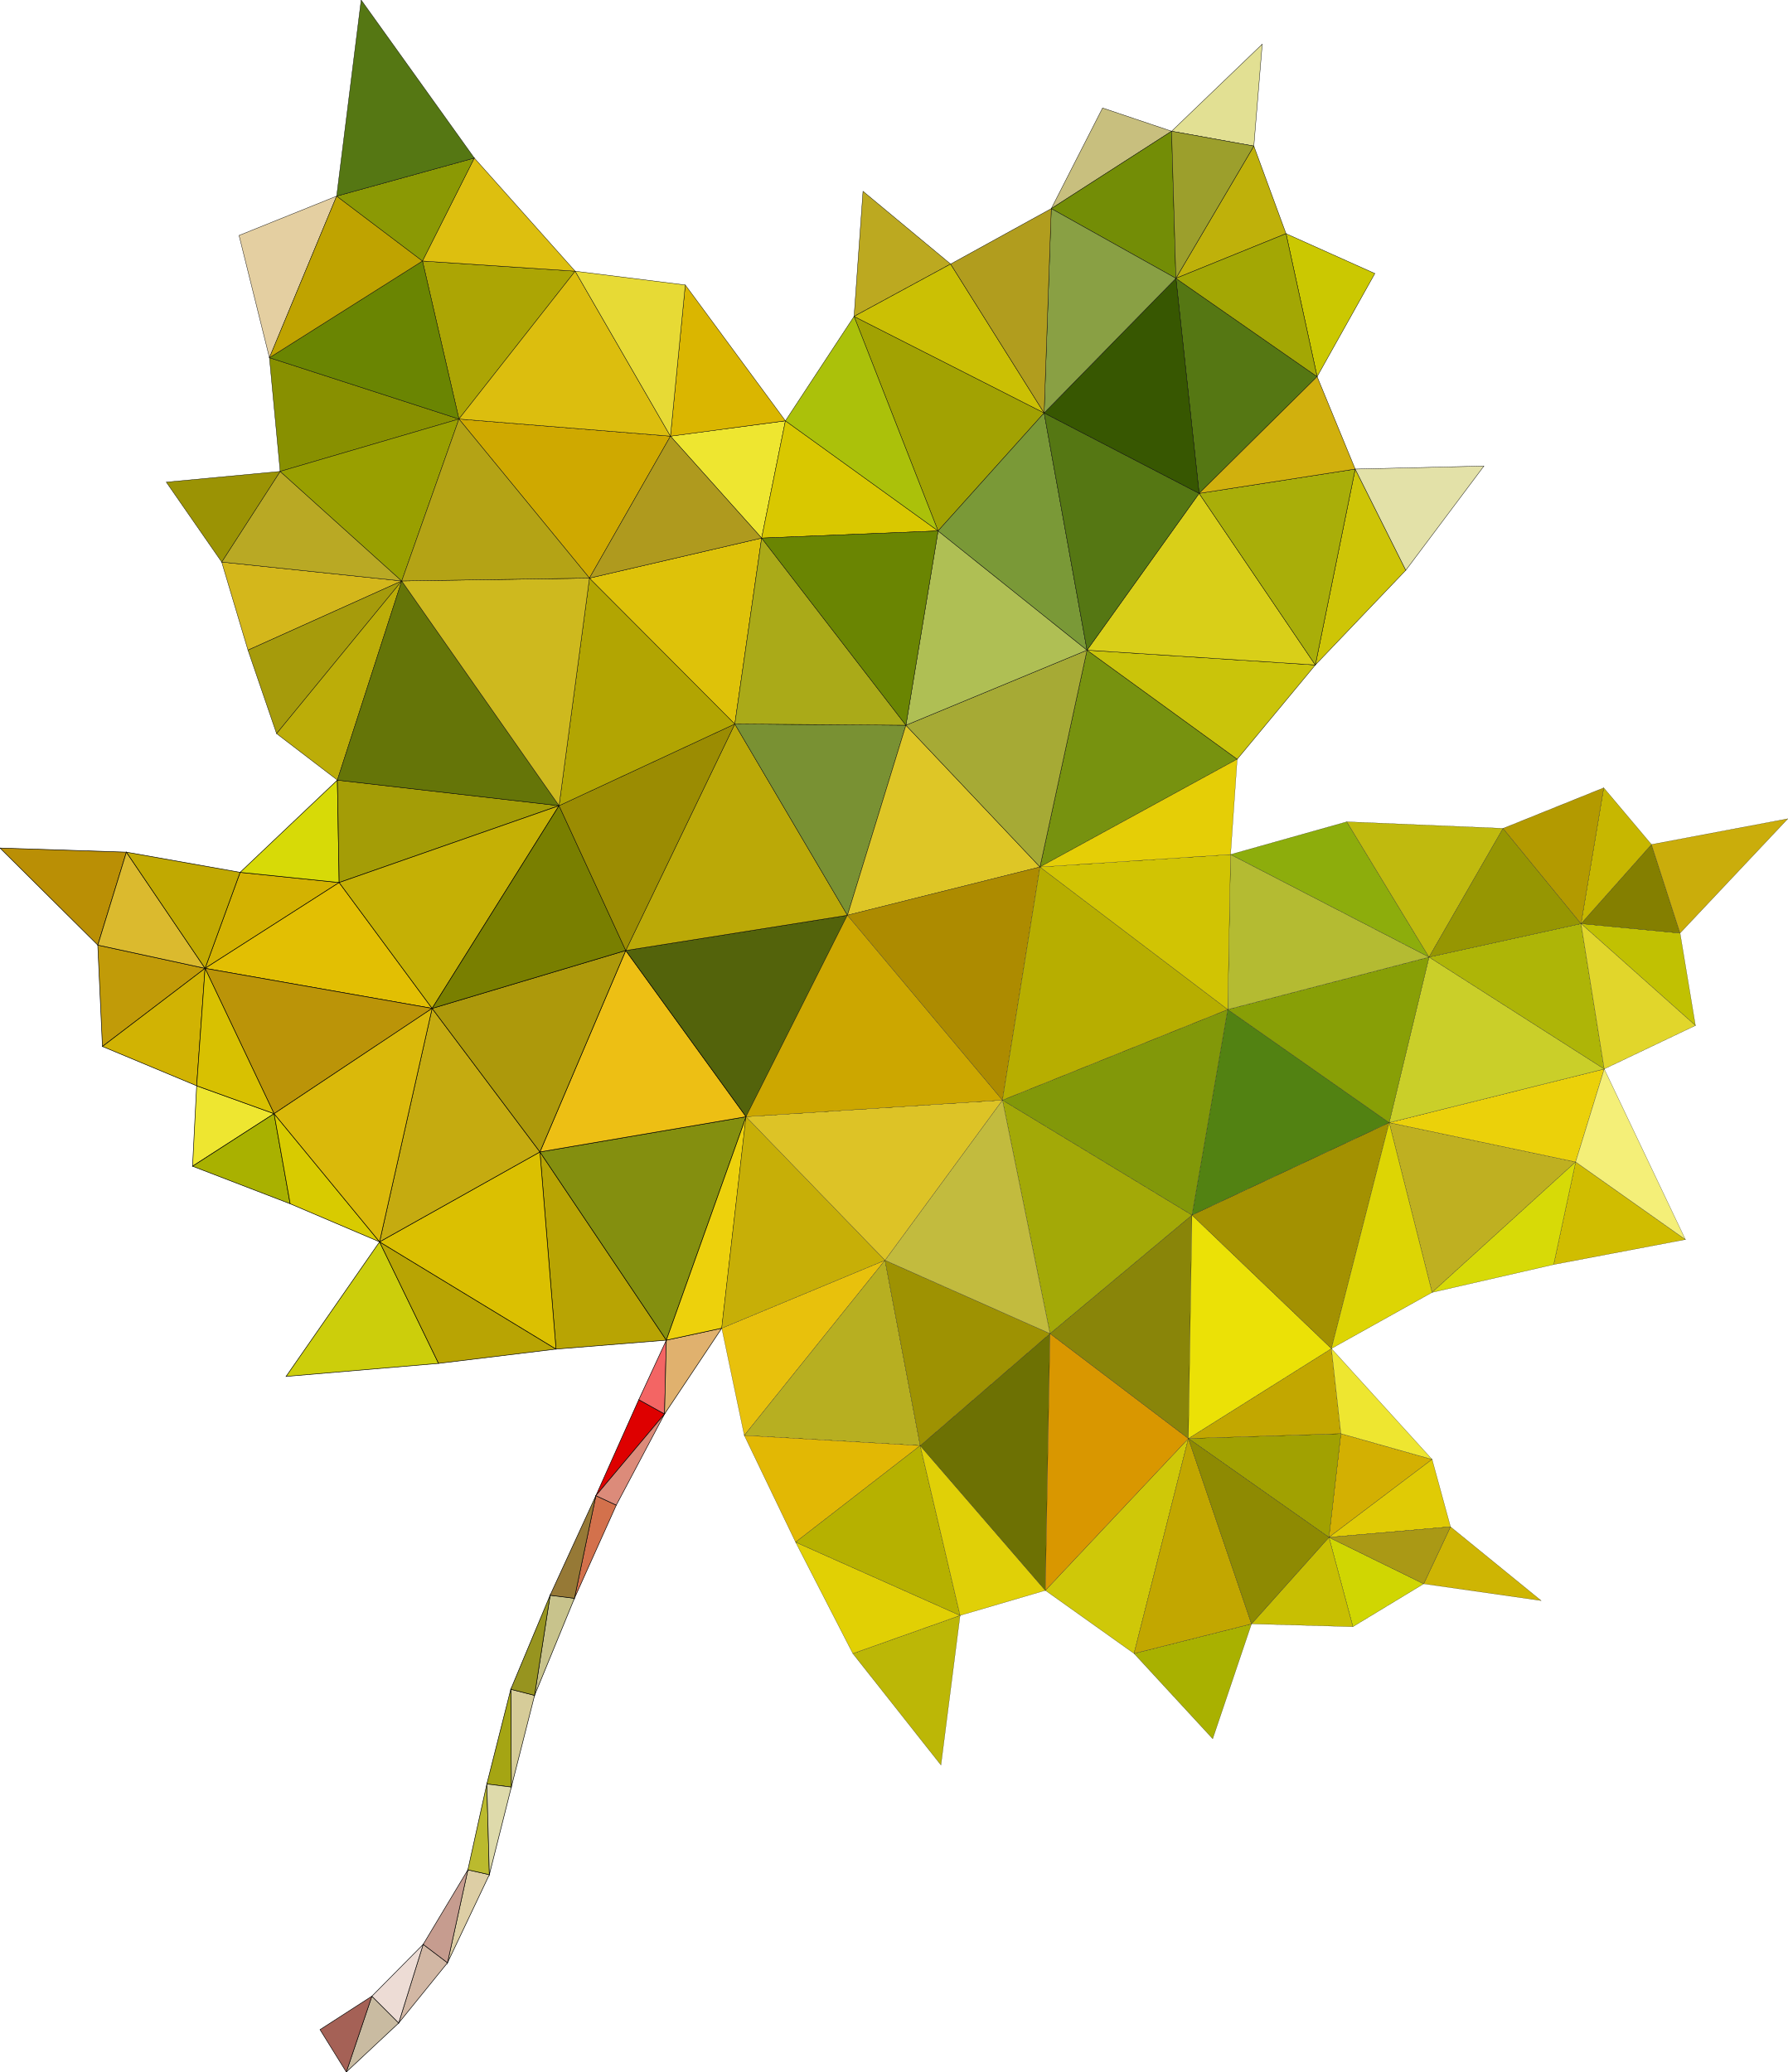
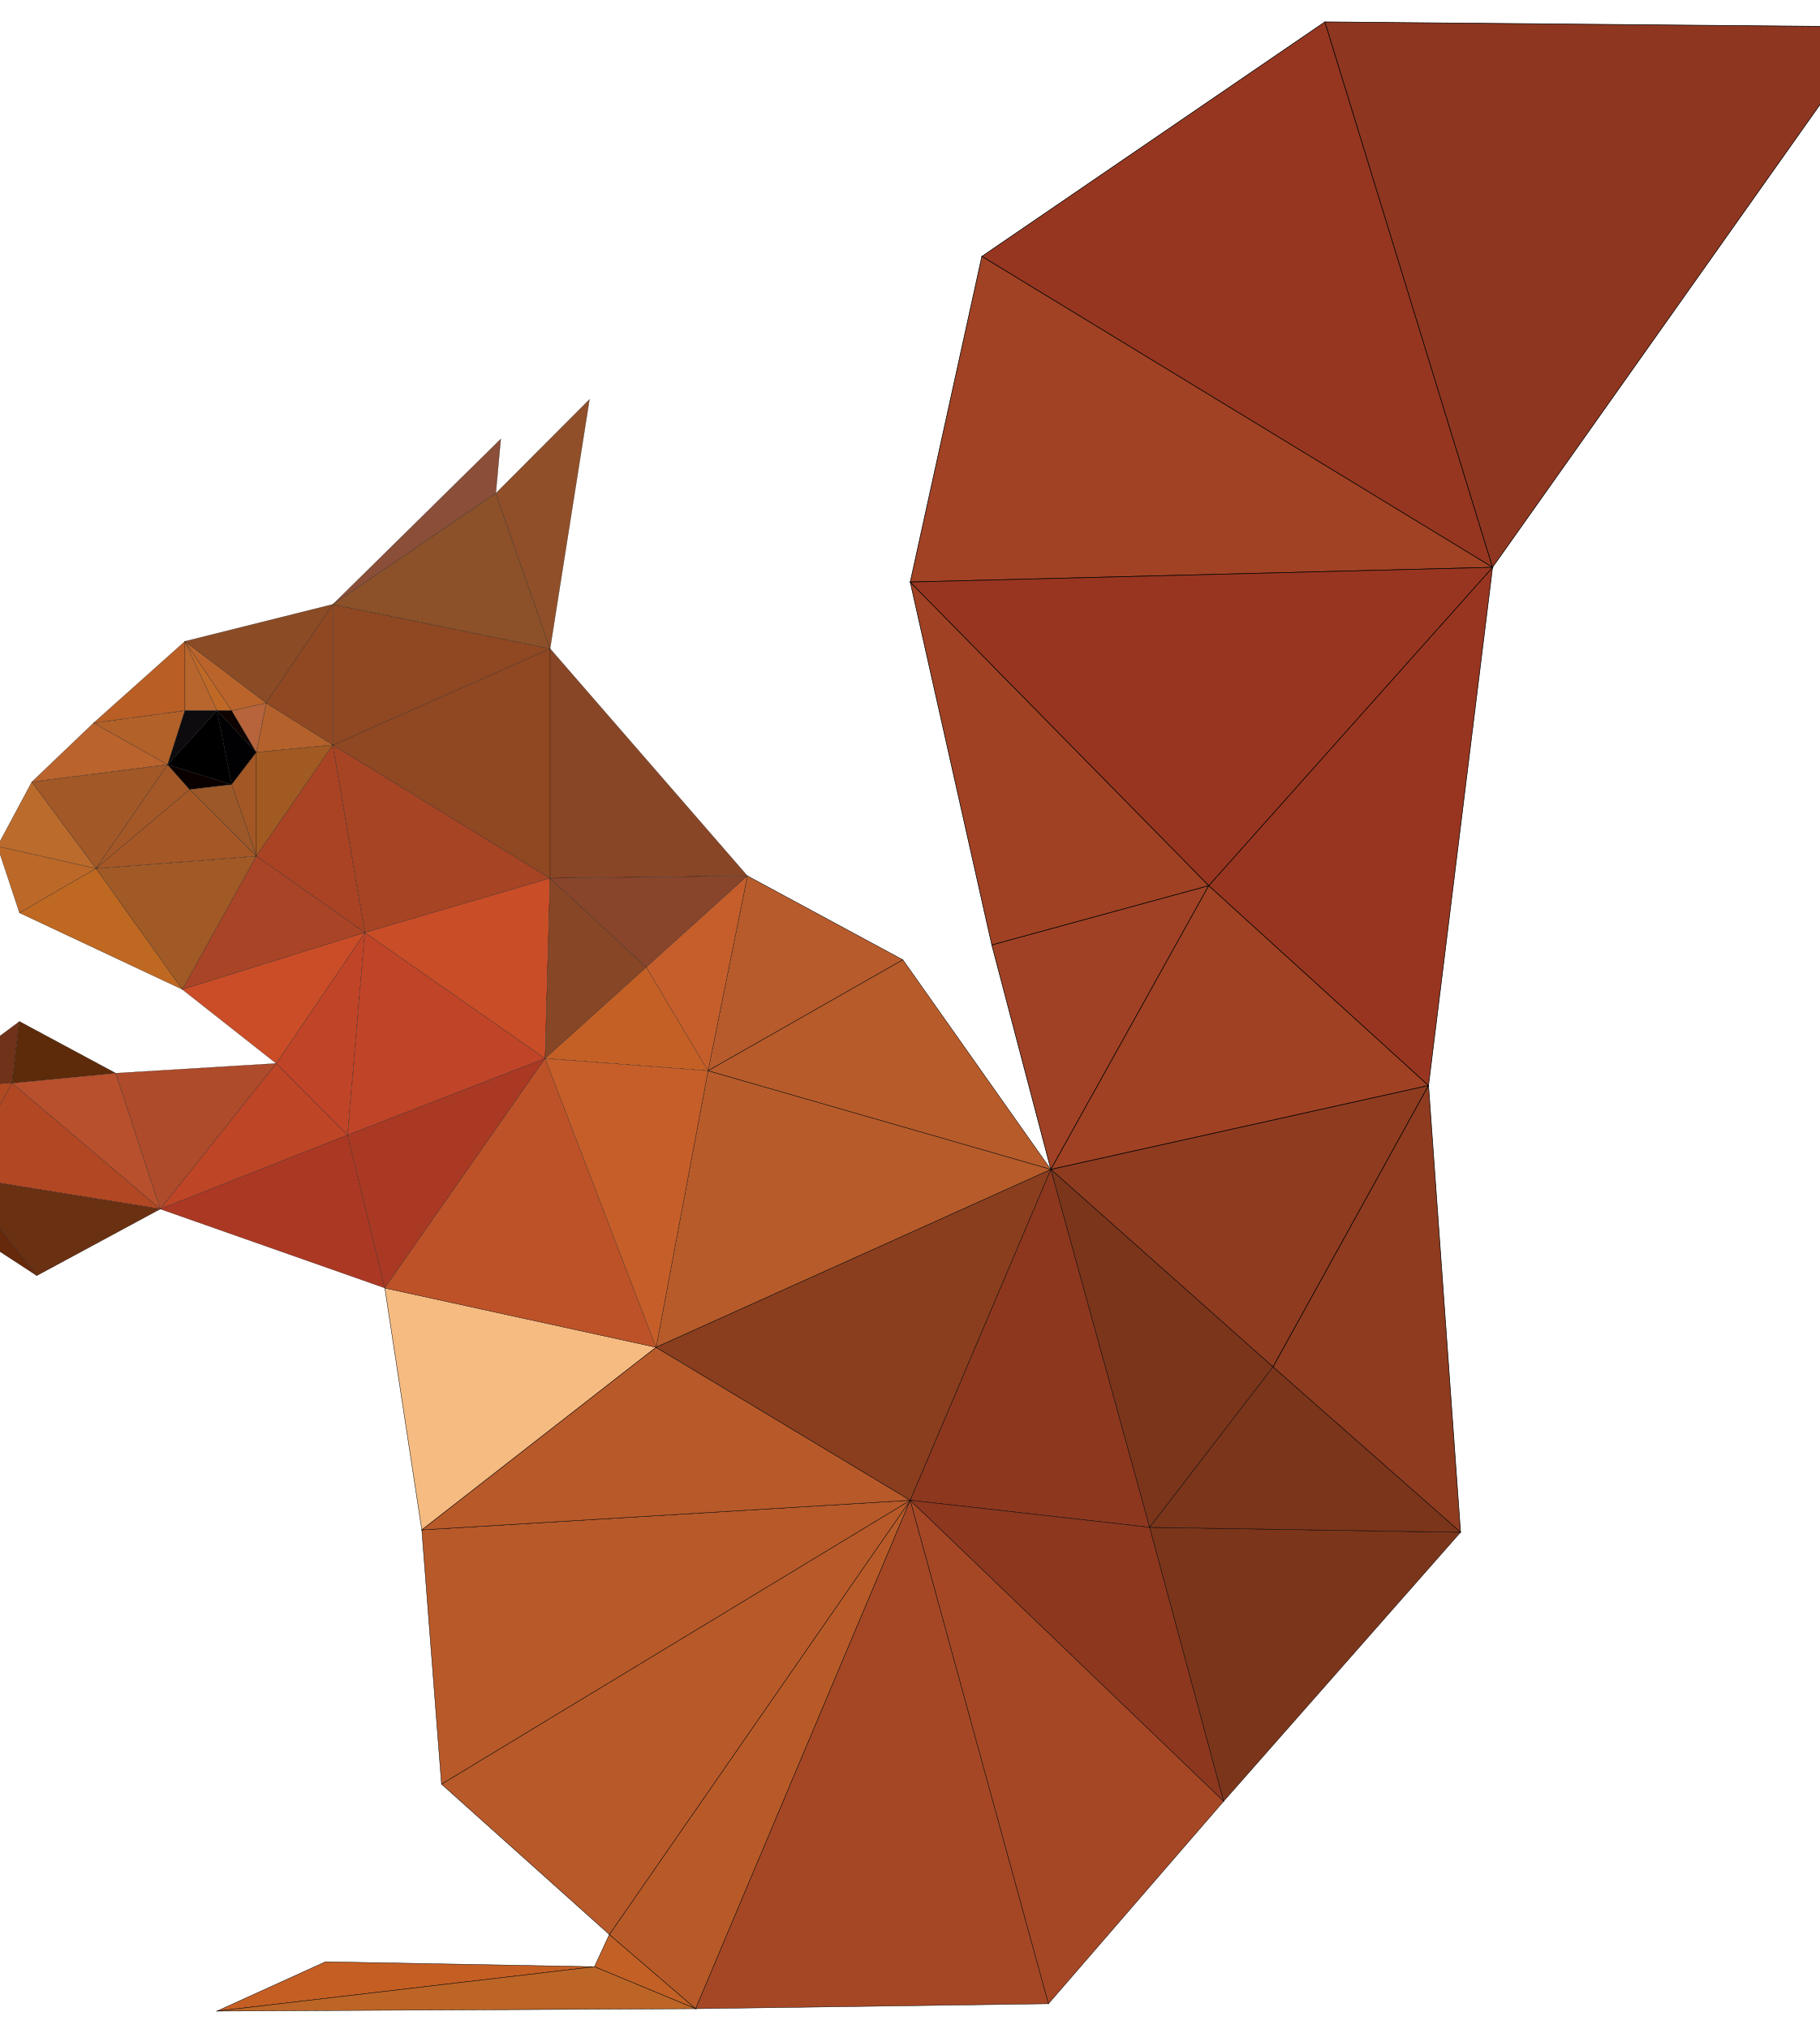
- <svg xmlns="http://www.w3.org/2000/svg" version="1.1" baseProfile="tiny" id="图层_1" x="0px" y="0px" viewBox="0 0 1000 1159.1" xml:space="preserve">
+ <svg xmlns="http://www.w3.org/2000/svg" version="1.1" baseProfile="tiny" id="图层_1" x="0px" y="0px" viewBox="0 0 915 1020" xml:space="preserve">
  <g>
-     <polygon fill="#D6CC99" stroke="#000000" stroke-width="0.3" stroke-miterlimit="10" points="286,999.7 299,948.4 285.7,945  " />
-     <polygon fill="#C9BBA1" stroke="#000000" stroke-width="0.3" stroke-miterlimit="10" points="193.7,1159.1 223,1131.7 208,1116.7     " />
-     <polygon fill="#A56156" stroke="#000000" stroke-width="0.3" stroke-miterlimit="10" points="179,1135.4 193.7,1159.1 208,1116.7     " />
-     <polygon fill="#D2B7A4" stroke="#000000" stroke-width="0.3" stroke-miterlimit="10" points="223,1131.7 250.3,1098 236.7,1087.7     " />
-     <polygon fill="#EDDCD5" stroke="#000000" stroke-width="0.3" stroke-miterlimit="10" points="208,1116.7 223,1131.7 236.7,1087.7     " />
-     <polygon fill="#DDCEA5" stroke="#000000" stroke-width="0.3" stroke-miterlimit="10" points="250.3,1098 273.7,1048.7 261.7,1046     " />
-     <polygon fill="#A5A513" stroke="#000000" stroke-width="0.3" stroke-miterlimit="10" points="272.3,998 286,999.7 285.7,945  " />
-     <polygon fill="#C69C8F" stroke="#000000" stroke-width="0.3" stroke-miterlimit="10" points="236.7,1087.7 250.3,1098 261.7,1046     " />
-     <polygon fill="#BBBA2E" stroke="#000000" stroke-width="0.3" stroke-miterlimit="10" points="261.7,1046 273.7,1048.7 272.3,998     " />
-     <polygon fill="#DEDAAB" stroke="#000000" stroke-width="0.3" stroke-miterlimit="10" points="273.7,1048.7 286,999.7 272.3,998     " />
-     <polygon fill="#C8C38C" stroke="#000000" stroke-width="0.3" stroke-miterlimit="10" points="299,948.4 321.3,894.1 307.7,892.4     " />
-     <polygon fill="#97941F" stroke="#000000" stroke-width="0.3" stroke-miterlimit="10" points="285.7,945 299,948.4 307.7,892.4  " />
-     <polygon fill="#D3714C" stroke="#000000" stroke-width="0.3" stroke-miterlimit="10" points="321.3,894.1 344.7,842 333.3,836.7     " />
-     <polygon fill="#967936" stroke="#000000" stroke-width="0.3" stroke-miterlimit="10" points="307.7,892.4 321.3,894.1 333.3,836.7     " />
-     <polygon fill="#DE0000" stroke="#000000" stroke-width="0.3" stroke-miterlimit="10" points="333.3,836.7 371.7,791 357.3,783  " />
-     <polygon fill="#DC8B7A" stroke="#000000" stroke-width="0.3" stroke-miterlimit="10" points="344.7,842 371.7,791 333.3,836.7  " />
-     <polygon fill="#EEE630" stroke="#000000" stroke-width="0.3" stroke-miterlimit="10" points="110,607.4 107.7,652.4 153.3,623  " />
-     <polygon fill="#F36564" stroke="#000000" stroke-width="0.3" stroke-miterlimit="10" points="357.3,783 371.7,791 372.7,749.7  " />
-     <polygon fill="#CCCE0B" stroke="#000000" stroke-width="0.3" stroke-miterlimit="10" points="160,770 245.3,762.7 212.3,694.7  " />
-     <polygon fill="#B8A403" stroke="#000000" stroke-width="0.3" stroke-miterlimit="10" points="245.3,762.7 311,754.7 212.3,694.7     " />
-     <polygon fill="#E0B16E" stroke="#000000" stroke-width="0.3" stroke-miterlimit="10" points="371.7,791 403.7,743 372.7,749.7  " />
-     <polygon fill="#C19B08" stroke="#000000" stroke-width="0.3" stroke-miterlimit="10" points="54.7,528.7 57.3,585.4 114.7,541.7     " />
-     <polygon fill="#D3B201" stroke="#000000" stroke-width="0.3" stroke-miterlimit="10" points="189.7,493.7 134.3,488 114.7,541.7     " />
-     <polygon fill="#A9B100" stroke="#000000" stroke-width="0.3" stroke-miterlimit="10" points="107.7,652.4 162.3,673.4 153.3,623     " />
-     <polygon fill="#E2BF03" stroke="#000000" stroke-width="0.3" stroke-miterlimit="10" points="114.7,541.7 241.7,564.1 189.7,493.7     " />
-     <polygon fill="#D8CB00" stroke="#000000" stroke-width="0.3" stroke-miterlimit="10" points="162.3,673.4 212.3,694.7 153.3,623     " />
-     <polygon fill="#BB9408" stroke="#000000" stroke-width="0.3" stroke-miterlimit="10" points="153.3,623 241.7,564.1 114.7,541.7     " />
-     <polygon fill="#D1B303" stroke="#000000" stroke-width="0.3" stroke-miterlimit="10" points="57.3,585.4 110,607.4 114.7,541.7     " />
-     <polygon fill="#B8A403" stroke="#000000" stroke-width="0.3" stroke-miterlimit="10" points="311,754.7 372.7,749.7 302,644.4  " />
-     <polygon fill="#DBC001" stroke="#000000" stroke-width="0.3" stroke-miterlimit="10" points="212.3,694.7 311,754.7 302,644.4  " />
-     <polygon fill="#C5AB10" stroke="#000000" stroke-width="0.3" stroke-miterlimit="10" points="241.7,564.1 212.3,694.7 302,644.4     " />
-     <polygon fill="#848F0F" stroke="#000000" stroke-width="0.3" stroke-miterlimit="10" points="302,644.4 372.7,749.7 417.3,624.7     " />
-     <polygon fill="#D8C101" stroke="#000000" stroke-width="0.3" stroke-miterlimit="10" points="114.7,541.7 110,607.4 153.3,623  " />
-     <polygon fill="#EDD10C" stroke="#000000" stroke-width="0.3" stroke-miterlimit="10" points="372.7,749.7 403.7,743 417.3,624.7     " />
-     <polygon fill="#DAB90A" stroke="#000000" stroke-width="0.3" stroke-miterlimit="10" points="153.3,623 212.3,694.7 241.7,564.1     " />
-     <polygon fill="#BA8F05" stroke="#000000" stroke-width="0.3" stroke-miterlimit="10" points="0,474.4 54.7,528.7 70.7,476.7  " />
-     <polygon fill="#DBBA2E" stroke="#000000" stroke-width="0.3" stroke-miterlimit="10" points="70.7,476.7 54.7,528.7 114.7,541.7     " />
-     <polygon fill="#D7DA07" stroke="#000000" stroke-width="0.3" stroke-miterlimit="10" points="188.7,436.4 134.3,488 189.7,493.7     " />
-     <polygon fill="#C1A901" stroke="#000000" stroke-width="0.3" stroke-miterlimit="10" points="134.3,488 70.7,476.7 114.7,541.7     " />
-     <polygon fill="#EDBF14" stroke="#000000" stroke-width="0.3" stroke-miterlimit="10" points="302,644.4 417.3,624.7 350,531.7  " />
-     <polygon fill="#AD990B" stroke="#000000" stroke-width="0.3" stroke-miterlimit="10" points="241.7,564.1 302,644.4 350,531.7  " />
-     <polygon fill="#53630B" stroke="#000000" stroke-width="0.3" stroke-miterlimit="10" points="350,531.7 417.3,624.7 474,512  " />
-     <polygon fill="#A49D06" stroke="#000000" stroke-width="0.3" stroke-miterlimit="10" points="312.7,450.7 188.7,436.4 189.7,493.7     " />
-     <polygon fill="#C5B005" stroke="#000000" stroke-width="0.3" stroke-miterlimit="10" points="189.7,493.7 241.7,564.1 312.7,450.7     " />
-     <polygon fill="#797F00" stroke="#000000" stroke-width="0.3" stroke-miterlimit="10" points="312.7,450.7 241.7,564.1 350,531.7     " />
-   </g>
-   <g>
-     <polygon fill="#E2E093" stroke="#000000" stroke-width="0.2" stroke-miterlimit="10" points="706,24.7 655.3,73.4 701.3,81.7  " />
-     <polygon fill="#BFB10A" stroke="#000000" stroke-width="0.2" stroke-miterlimit="10" points="719.3,130.7 701.3,81.7 657.7,155.7     " />
-     <polygon fill="#C8BF7E" stroke="#000000" stroke-width="0.2" stroke-miterlimit="10" points="616.7,60.4 588,116.7 655.3,73.4  " />
-     <polygon fill="#77920F" stroke="#000000" stroke-width="0.2" stroke-miterlimit="10" points="581.7,485 692,424.7 608,363.7  " />
-     <polygon fill="#D4B71B" stroke="#000000" stroke-width="0.2" stroke-miterlimit="10" points="124,314.4 138.7,363.7 224.7,325  " />
-     <polygon fill="#ACA504" stroke="#000000" stroke-width="0.2" stroke-miterlimit="10" points="256.7,234.4 321.7,151.7 236.3,146     " />
-     <polygon fill="#BBA907" stroke="#000000" stroke-width="0.2" stroke-miterlimit="10" points="350,531.7 474,512 411,405  " />
-     <polygon fill="#9B8C02" stroke="#000000" stroke-width="0.2" stroke-miterlimit="10" points="411,405 312.7,450.7 350,531.7  " />
-     <polygon fill="#A69B0B" stroke="#000000" stroke-width="0.2" stroke-miterlimit="10" points="138.7,363.7 154.7,410.4 224.7,325     " />
-     <polygon fill="#BCAD08" stroke="#000000" stroke-width="0.2" stroke-miterlimit="10" points="154.7,410.4 188.7,436.4 224.7,325     " />
-     <polygon fill="#657508" stroke="#000000" stroke-width="0.2" stroke-miterlimit="10" points="224.7,325 188.7,436.4 312.7,450.7     " />
-     <polygon fill="#CAC40A" stroke="#000000" stroke-width="0.2" stroke-miterlimit="10" points="692,424.7 735.7,372 608,363.7  " />
-     <polygon fill="#799133" stroke="#000000" stroke-width="0.2" stroke-miterlimit="10" points="411,405 474,512 506.7,405.7  " />
-     <polygon fill="#738D06" stroke="#000000" stroke-width="0.2" stroke-miterlimit="10" points="655.3,73.4 588,116.7 657.7,155.7     " />
-     <polygon fill="#889000" stroke="#000000" stroke-width="0.2" stroke-miterlimit="10" points="150.7,200.1 156.7,263.7 256.7,234.4     " />
-     <polygon fill="#DEC626" stroke="#000000" stroke-width="0.2" stroke-miterlimit="10" points="474,512 581.7,485 506.7,405.7  " />
-     <polygon fill="#B2A502" stroke="#000000" stroke-width="0.2" stroke-miterlimit="10" points="329.7,323.4 312.7,450.7 411,405  " />
-     <polygon fill="#CEB91E" stroke="#000000" stroke-width="0.2" stroke-miterlimit="10" points="224.7,325 312.7,450.7 329.7,323.4     " />
-     <polygon fill="#DEC209" stroke="#000000" stroke-width="0.2" stroke-miterlimit="10" points="411,405 426,301 329.7,323.4  " />
-     <polygon fill="#B9A924" stroke="#000000" stroke-width="0.2" stroke-miterlimit="10" points="156.7,263.7 124,314.4 224.7,325  " />
-     <polygon fill="#9B9304" stroke="#000000" stroke-width="0.2" stroke-miterlimit="10" points="93,269.7 124,314.4 156.7,263.7  " />
-     <polygon fill="#A6AA35" stroke="#000000" stroke-width="0.2" stroke-miterlimit="10" points="581.7,485 608,363.7 506.7,405.7  " />
-     <polygon fill="#999F00" stroke="#000000" stroke-width="0.2" stroke-miterlimit="10" points="256.7,234.4 156.7,263.7 224.7,325     " />
-     <polygon fill="#CFA900" stroke="#000000" stroke-width="0.2" stroke-miterlimit="10" points="375,244 256.7,234.4 329.7,323.4  " />
-     <polygon fill="#BCA920" stroke="#000000" stroke-width="0.2" stroke-miterlimit="10" points="482.7,107 477.7,177 531.7,147.7  " />
-     <polygon fill="#AAAA18" stroke="#000000" stroke-width="0.2" stroke-miterlimit="10" points="506.7,405.7 426,301 411,405  " />
-     <polygon fill="#EEE630" stroke="#000000" stroke-width="0.2" stroke-miterlimit="10" points="426,301 439.3,235.4 375,244  " />
-     <polygon fill="#D9C800" stroke="#000000" stroke-width="0.2" stroke-miterlimit="10" points="524.7,297 439.3,235.4 426,301  " />
-     <polygon fill="#B4A315" stroke="#000000" stroke-width="0.2" stroke-miterlimit="10" points="256.7,234.4 224.7,325 329.7,323.4     " />
-     <polygon fill="#6A8502" stroke="#000000" stroke-width="0.2" stroke-miterlimit="10" points="236.3,146 150.7,200.1 256.7,234.4     " />
-     <polygon fill="#9C9F2C" stroke="#000000" stroke-width="0.2" stroke-miterlimit="10" points="701.3,81.7 655.3,73.4 657.7,155.7     " />
-     <polygon fill="#AFBF54" stroke="#000000" stroke-width="0.2" stroke-miterlimit="10" points="608,363.7 524.7,297 506.7,405.7  " />
-     <polygon fill="#6A8502" stroke="#000000" stroke-width="0.2" stroke-miterlimit="10" points="524.7,297 426,301 506.7,405.7  " />
-     <polygon fill="#AF9A1E" stroke="#000000" stroke-width="0.2" stroke-miterlimit="10" points="426,301 375,244 329.7,323.4  " />
-     <polygon fill="#557713" stroke="#000000" stroke-width="0.2" stroke-miterlimit="10" points="670.7,276 736.7,210.7 657.7,155.7     " />
-     <polygon fill="#DDBF0F" stroke="#000000" stroke-width="0.2" stroke-miterlimit="10" points="321.7,151.7 265.3,88.4 236.3,146     " />
-     <polygon fill="#D9CF18" stroke="#000000" stroke-width="0.2" stroke-miterlimit="10" points="608,363.7 735.7,372 670.7,276  " />
-     <polygon fill="#DCBE0E" stroke="#000000" stroke-width="0.2" stroke-miterlimit="10" points="375,244 321.7,151.7 256.7,234.4  " />
-     <polygon fill="#E4CFA1" stroke="#000000" stroke-width="0.2" stroke-miterlimit="10" points="133.7,131.7 150.7,200.1 188.3,109.7     " />
-     <polygon fill="#BFA300" stroke="#000000" stroke-width="0.2" stroke-miterlimit="10" points="188.3,109.7 150.7,200.1 236.3,146     " />
-     <polygon fill="#8B9904" stroke="#000000" stroke-width="0.2" stroke-miterlimit="10" points="265.3,88.4 188.3,109.7 236.3,146     " />
-     <polygon fill="#A2A202" stroke="#000000" stroke-width="0.2" stroke-miterlimit="10" points="584,231 477.7,177 524.7,297  " />
-     <polygon fill="#7A9937" stroke="#000000" stroke-width="0.2" stroke-miterlimit="10" points="584,231 524.7,297 608,363.7  " />
-     <polygon fill="#557713" stroke="#000000" stroke-width="0.2" stroke-miterlimit="10" points="670.7,276 584,231 608,363.7  " />
-     <polygon fill="#ABC10A" stroke="#000000" stroke-width="0.2" stroke-miterlimit="10" points="477.7,177 439.3,235.4 524.7,297  " />
-     <polygon fill="#DAB600" stroke="#000000" stroke-width="0.2" stroke-miterlimit="10" points="439.3,235.4 383.3,159.4 375,244  " />
-     <polygon fill="#E7DA35" stroke="#000000" stroke-width="0.2" stroke-miterlimit="10" points="383.3,159.4 321.7,151.7 375,244  " />
-     <polygon fill="#375701" stroke="#000000" stroke-width="0.2" stroke-miterlimit="10" points="657.7,155.7 584,231 670.7,276  " />
-     <polygon fill="#CEC506" stroke="#000000" stroke-width="0.2" stroke-miterlimit="10" points="786.3,319 758,262.4 735.7,372  " />
-     <polygon fill="#A9AE09" stroke="#000000" stroke-width="0.2" stroke-miterlimit="10" points="735.7,372 758,262.4 670.7,276  " />
-     <polygon fill="#E3E1A8" stroke="#000000" stroke-width="0.2" stroke-miterlimit="10" points="830,260.7 758,262.4 786.3,319  " />
-     <polygon fill="#D1B00D" stroke="#000000" stroke-width="0.2" stroke-miterlimit="10" points="758,262.4 736.7,210.7 670.7,276  " />
-     <polygon fill="#CBC004" stroke="#000000" stroke-width="0.2" stroke-miterlimit="10" points="531.7,147.7 477.7,177 584,231  " />
-     <polygon fill="#CBC801" stroke="#000000" stroke-width="0.2" stroke-miterlimit="10" points="769,153 719.3,130.7 736.7,210.7  " />
-     <polygon fill="#A3A704" stroke="#000000" stroke-width="0.2" stroke-miterlimit="10" points="736.7,210.7 719.3,130.7 657.7,155.7     " />
-     <polygon fill="#557713" stroke="#000000" stroke-width="0.2" stroke-miterlimit="10" points="202,0 188.3,109.7 265.3,88.4  " />
-     <polygon fill="#89A044" stroke="#000000" stroke-width="0.2" stroke-miterlimit="10" points="657.7,155.7 588,116.7 584,231  " />
-     <polygon fill="#B19D1E" stroke="#000000" stroke-width="0.2" stroke-miterlimit="10" points="588,116.7 531.7,147.7 584,231  " />
-   </g>
-   <g>
-     <polygon fill="#A9B100" stroke="#000000" stroke-width="0.1" stroke-miterlimit="10" points="678.3,972.7 700,908.4 634.3,925  " />
-     <polygon fill="#BCB706" stroke="#000000" stroke-width="0.1" stroke-miterlimit="10" points="526.3,987.4 537,903.7 477,925  " />
-     <polygon fill="#E1D004" stroke="#000000" stroke-width="0.1" stroke-miterlimit="10" points="477,925 537,903.7 445,862.7  " />
-     <polygon fill="#E8C10C" stroke="#000000" stroke-width="0.1" stroke-miterlimit="10" points="403.7,743 416.3,803 495,705  " />
-     <polygon fill="#B7AF21" stroke="#000000" stroke-width="0.1" stroke-miterlimit="10" points="495,705 416.3,803 514.7,808.7  " />
-     <polygon fill="#D0D602" stroke="#000000" stroke-width="0.1" stroke-miterlimit="10" points="756.7,910 796.3,886 743.3,860  " />
-     <polygon fill="#E2B804" stroke="#000000" stroke-width="0.1" stroke-miterlimit="10" points="416.3,803 445,862.7 514.7,808.7  " />
-     <polygon fill="#B6B100" stroke="#000000" stroke-width="0.1" stroke-miterlimit="10" points="445,862.7 537,903.7 514.7,808.7  " />
-     <polygon fill="#E0D007" stroke="#000000" stroke-width="0.1" stroke-miterlimit="10" points="537,903.7 584.7,889.7 514.7,808.7     " />
-     <polygon fill="#D3B002" stroke="#000000" stroke-width="0.1" stroke-miterlimit="10" points="743.3,860 801,816.4 750,802  " />
-     <polygon fill="#C8BF02" stroke="#000000" stroke-width="0.1" stroke-miterlimit="10" points="700,908.4 756.7,910 743.3,860  " />
-     <polygon fill="#E0CB05" stroke="#000000" stroke-width="0.1" stroke-miterlimit="10" points="811.3,854.1 801,816.4 743.3,860  " />
-     <polygon fill="#CEB503" stroke="#000000" stroke-width="0.1" stroke-miterlimit="10" points="862,895.4 811.3,854.1 796.3,886  " />
-     <polygon fill="#AA9915" stroke="#000000" stroke-width="0.1" stroke-miterlimit="10" points="796.3,886 811.3,854.1 743.3,860  " />
-     <polygon fill="#CFC808" stroke="#000000" stroke-width="0.1" stroke-miterlimit="10" points="584.7,889.7 634.3,925 664.7,804.7     " />
-     <polygon fill="#C2A700" stroke="#000000" stroke-width="0.1" stroke-miterlimit="10" points="634.3,925 700,908.4 664.7,804.7  " />
-     <polygon fill="#A1A101" stroke="#000000" stroke-width="0.1" stroke-miterlimit="10" points="750,802 664.7,804.7 743.3,860  " />
-     <polygon fill="#8E8A02" stroke="#000000" stroke-width="0.1" stroke-miterlimit="10" points="664.7,804.7 700,908.4 743.3,860  " />
-     <polygon fill="#C2A700" stroke="#000000" stroke-width="0.1" stroke-miterlimit="10" points="750,802 744.7,754.4 664.7,804.7  " />
-     <polygon fill="#6D7103" stroke="#000000" stroke-width="0.1" stroke-miterlimit="10" points="514.7,808.7 584.7,889.7 587.3,746     " />
-     <polygon fill="#D99700" stroke="#000000" stroke-width="0.1" stroke-miterlimit="10" points="587.3,746 584.7,889.7 664.7,804.7     " />
-     <polygon fill="#D0BD00" stroke="#000000" stroke-width="0.1" stroke-miterlimit="10" points="869,707.4 942.7,693.4 881.3,650  " />
-     <polygon fill="#EEE630" stroke="#000000" stroke-width="0.1" stroke-miterlimit="10" points="801,816.4 744.7,754.4 750,802  " />
-     <polygon fill="#9E9202" stroke="#000000" stroke-width="0.1" stroke-miterlimit="10" points="514.7,808.7 587.3,746 495,705  " />
-     <polygon fill="#BFB021" stroke="#000000" stroke-width="0.1" stroke-miterlimit="10" points="777,628 801,723 881.3,650  " />
-     <polygon fill="#C7AF07" stroke="#000000" stroke-width="0.1" stroke-miterlimit="10" points="417.3,624.7 403.7,743 495,705  " />
-     <polygon fill="#898509" stroke="#000000" stroke-width="0.1" stroke-miterlimit="10" points="664.7,804.7 666.7,679.7 587.3,746     " />
-     <polygon fill="#EBE106" stroke="#000000" stroke-width="0.1" stroke-miterlimit="10" points="664.7,804.7 744.7,754.4 666.7,679.7     " />
-     <polygon fill="#D7DA07" stroke="#000000" stroke-width="0.1" stroke-miterlimit="10" points="801,723 869,707.4 881.3,650  " />
-     <polygon fill="#A3A907" stroke="#000000" stroke-width="0.1" stroke-miterlimit="10" points="587.3,746 666.7,679.7 560.7,615.4     " />
-     <polygon fill="#C2BB3E" stroke="#000000" stroke-width="0.1" stroke-miterlimit="10" points="495,705 587.3,746 560.7,615.4  " />
-     <polygon fill="#DDC326" stroke="#000000" stroke-width="0.1" stroke-miterlimit="10" points="417.3,624.7 495,705 560.7,615.4  " />
-     <polygon fill="#EBD10A" stroke="#000000" stroke-width="0.1" stroke-miterlimit="10" points="881.3,650 897.3,598 777,628  " />
-     <polygon fill="#A39101" stroke="#000000" stroke-width="0.1" stroke-miterlimit="10" points="666.7,679.7 744.7,754.4 777,628  " />
-     <polygon fill="#DDD504" stroke="#000000" stroke-width="0.1" stroke-miterlimit="10" points="744.7,754.4 801,723 777,628  " />
-     <polygon fill="#528212" stroke="#000000" stroke-width="0.1" stroke-miterlimit="10" points="666.7,679.7 777,628 686.7,564.7  " />
-     <polygon fill="#829809" stroke="#000000" stroke-width="0.1" stroke-miterlimit="10" points="560.7,615.4 666.7,679.7 686.7,564.7     " />
-     <polygon fill="#CCA700" stroke="#000000" stroke-width="0.1" stroke-miterlimit="10" points="474,512 417.3,624.7 560.7,615.4  " />
-     <polygon fill="#F4EF78" stroke="#000000" stroke-width="0.1" stroke-miterlimit="10" points="942.7,693.4 897.3,598 881.3,650  " />
-     <polygon fill="#C1C102" stroke="#000000" stroke-width="0.1" stroke-miterlimit="10" points="948.3,573.7 939.7,522 884.3,516.7     " />
-     <polygon fill="#CACF29" stroke="#000000" stroke-width="0.1" stroke-miterlimit="10" points="777,628 897.3,598 799.3,535.4  " />
-     <polygon fill="#AD8B00" stroke="#000000" stroke-width="0.1" stroke-miterlimit="10" points="560.7,615.4 581.7,485 474,512  " />
-     <polygon fill="#B7AE00" stroke="#000000" stroke-width="0.1" stroke-miterlimit="10" points="686.7,564.7 581.7,485 560.7,615.4     " />
-     <polygon fill="#889F06" stroke="#000000" stroke-width="0.1" stroke-miterlimit="10" points="777,628 799.3,535.4 686.7,564.7  " />
-     <polygon fill="#B4BB32" stroke="#000000" stroke-width="0.1" stroke-miterlimit="10" points="799.3,535.4 688.3,478 686.7,564.7     " />
-     <polygon fill="#D1C403" stroke="#000000" stroke-width="0.1" stroke-miterlimit="10" points="686.7,564.7 688.3,478 581.7,485  " />
-     <polygon fill="#AEB507" stroke="#000000" stroke-width="0.1" stroke-miterlimit="10" points="799.3,535.4 897.3,598 884.3,516.7     " />
-     <polygon fill="#E1D62B" stroke="#000000" stroke-width="0.1" stroke-miterlimit="10" points="884.3,516.7 897.3,598 948.3,573.7     " />
-     <polygon fill="#847F00" stroke="#000000" stroke-width="0.1" stroke-miterlimit="10" points="939.7,522 923.7,472.4 884.3,516.7     " />
-     <polygon fill="#8DAD0C" stroke="#000000" stroke-width="0.1" stroke-miterlimit="10" points="753.3,459.7 688.3,478 799.3,535.4     " />
-     <polygon fill="#E5CE06" stroke="#000000" stroke-width="0.1" stroke-miterlimit="10" points="688.3,478 692,424.7 581.7,485  " />
-     <polygon fill="#C0BA0E" stroke="#000000" stroke-width="0.1" stroke-miterlimit="10" points="840.7,463.4 753.3,459.7 799.3,535.4     " />
-     <polygon fill="#C7B700" stroke="#000000" stroke-width="0.1" stroke-miterlimit="10" points="923.7,472.4 897,440.7 884.3,516.7     " />
-     <polygon fill="#969602" stroke="#000000" stroke-width="0.1" stroke-miterlimit="10" points="884.3,516.7 840.7,463.4 799.3,535.4     " />
-     <polygon fill="#B39A00" stroke="#000000" stroke-width="0.1" stroke-miterlimit="10" points="897,440.7 840.7,463.4 884.3,516.7     " />
-     <polygon fill="#CAAD0B" stroke="#000000" stroke-width="0.1" stroke-miterlimit="10" points="1000,458 923.7,472.4 939.7,522  " />
+     <g>
+       <polygon fill="#A04125" stroke="#000000" stroke-width="0.3" stroke-miterlimit="10" points="498.7,475 528.4,587.9 607.8,445.2       " />
+       <polygon fill="#A04123" stroke="#000000" stroke-width="0.3" stroke-miterlimit="10" points="457.7,292.6 498.7,475 607.8,445.2       " />
+       <polygon fill="#A04123" stroke="#000000" stroke-width="0.3" stroke-miterlimit="10" points="607.8,445.2 528.4,587.9     718.3,545.7   " />
+       <polygon fill="#8F3B1F" stroke="#000000" stroke-width="0.3" stroke-miterlimit="10" points="528.4,587.9 640.1,687.2     718.3,545.7   " />
+       <polygon fill="#8F3B1F" stroke="#000000" stroke-width="0.3" stroke-miterlimit="10" points="718.3,545.7 640.1,687.2     734.4,770.3   " />
+       <polygon fill="#983520" stroke="#000000" stroke-width="0.3" stroke-miterlimit="10" points="607.8,445.2 718.3,545.7     750.5,285.2   " />
+       <polygon fill="#963620" stroke="#000000" stroke-width="0.3" stroke-miterlimit="10" points="666.2,11 493.7,128.9 750.5,285.2       " />
+       <polygon fill="#A14224" stroke="#000000" stroke-width="0.3" stroke-miterlimit="10" points="493.7,128.9 457.7,292.6     750.5,285.2   " />
+       <polygon fill="#983520" stroke="#000000" stroke-width="0.3" stroke-miterlimit="10" points="457.7,292.6 607.8,445.2     750.5,285.2   " />
+       <polygon fill="#8E3620" stroke="#000000" stroke-width="0.3" stroke-miterlimit="10" points="666.2,11 750.5,285.2 942.8,13.5       " />
+     </g>
+     <g>
+       <polygon fill="#C55E23" stroke="#000000" stroke-width="0.2" stroke-miterlimit="10" points="163.7,986.2 109.1,1011 298.9,988.7       " />
+       <polygon fill="#F6BB81" stroke="#000000" stroke-width="0.2" stroke-miterlimit="10" points="193.5,647.5 212.1,769.1     329.9,677.3   " />
+       <polygon fill="#C36025" stroke="#000000" stroke-width="0.2" stroke-miterlimit="10" points="306.4,972.5 298.9,988.7     349.8,1009.8   " />
+       <polygon fill="#BD6526" stroke="#000000" stroke-width="0.2" stroke-miterlimit="10" points="298.9,988.7 109.1,1011     349.8,1009.8   " />
+       <polygon fill="#B75B2C" stroke="#000000" stroke-width="0.2" stroke-miterlimit="10" points="375.8,440.3 356,538.3 454,482.5       " />
+       <polygon fill="#B85A27" stroke="#000000" stroke-width="0.2" stroke-miterlimit="10" points="306.4,972.5 349.8,1009.8     457.7,754.2   " />
+       <polygon fill="#B85929" stroke="#000000" stroke-width="0.2" stroke-miterlimit="10" points="222,896.9 306.4,972.5 457.7,754.2       " />
+       <polygon fill="#B85929" stroke="#000000" stroke-width="0.2" stroke-miterlimit="10" points="212.1,769.1 222,896.9 457.7,754.2       " />
+       <polygon fill="#B85929" stroke="#000000" stroke-width="0.2" stroke-miterlimit="10" points="329.9,677.3 212.1,769.1     457.7,754.2   " />
+       <polygon fill="#A54725" stroke="#000000" stroke-width="0.2" stroke-miterlimit="10" points="457.7,754.2 349.8,1009.8     527.2,1007.3   " />
+       <polygon fill="#B75B2A" stroke="#000000" stroke-width="0.2" stroke-miterlimit="10" points="454,482.5 356,538.3 528.4,587.9       " />
+       <polygon fill="#B75B2A" stroke="#000000" stroke-width="0.2" stroke-miterlimit="10" points="356,538.3 329.9,677.3 528.4,587.9       " />
+       <polygon fill="#8A3E1E" stroke="#000000" stroke-width="0.2" stroke-miterlimit="10" points="329.9,677.3 457.7,754.2     528.4,587.9   " />
+       <polygon fill="#8D371E" stroke="#000000" stroke-width="0.2" stroke-miterlimit="10" points="528.4,587.9 457.7,754.2     578.1,767.8   " />
+       <polygon fill="#A54725" stroke="#000000" stroke-width="0.2" stroke-miterlimit="10" points="457.7,754.2 527.2,1007.3     615.3,905.5   " />
+       <polygon fill="#8D371E" stroke="#000000" stroke-width="0.2" stroke-miterlimit="10" points="578.1,767.8 457.7,754.2     615.3,905.5   " />
+       <polygon fill="#7B351B" stroke="#000000" stroke-width="0.2" stroke-miterlimit="10" points="528.4,587.9 578.1,767.8     640.1,687.2   " />
+       <polygon fill="#7B351B" stroke="#000000" stroke-width="0.2" stroke-miterlimit="10" points="578.1,767.8 615.3,905.5     734.4,770.3   " />
+       <polygon fill="#7B351B" stroke="#000000" stroke-width="0.2" stroke-miterlimit="10" points="640.1,687.2 578.1,767.8     734.4,770.3   " />
+     </g>
+     <g>
+       <polygon fill="#7B3F27" stroke="#000000" stroke-width="0.1" stroke-miterlimit="10" points="-33.6,545.7 -33.6,545.7     -19.9,591.6   " />
+       <polygon fill="#602C14" stroke="#000000" stroke-width="0.1" stroke-miterlimit="10" points="-33.6,545.7 -34.8,606.5     -19.9,591.6   " />
+       <polygon fill="#B14922" stroke="#000000" stroke-width="0.1" stroke-miterlimit="10" points="-33.6,545.7 -19.9,591.6 6.1,544.5       " />
+       <polygon fill="#703219" stroke="#000000" stroke-width="0.1" stroke-miterlimit="10" points="-33.6,545.7 6.1,544.5 9.8,513.5       " />
+       <polygon fill="#66290C" stroke="#000000" stroke-width="0.1" stroke-miterlimit="10" points="-19.9,591.6 -34.8,606.5 18.5,641.3       " />
+       <polygon fill="#BC6828" stroke="#000000" stroke-width="0.1" stroke-miterlimit="10" points="-1.3,425.4 9.8,458.9 48.3,436.6       " />
+       <polygon fill="#BB6B2C" stroke="#000000" stroke-width="0.1" stroke-miterlimit="10" points="16,393.1 -1.3,425.4 48.3,436.6       " />
+       <polygon fill="#5D2B0A" stroke="#000000" stroke-width="0.1" stroke-miterlimit="10" points="9.8,513.5 6.1,544.5 58.2,539.5       " />
+       <polygon fill="#B8502D" stroke="#000000" stroke-width="0.1" stroke-miterlimit="10" points="58.2,539.5 6.1,544.5 80.6,607.8       " />
+       <polygon fill="#B24723" stroke="#000000" stroke-width="0.1" stroke-miterlimit="10" points="6.1,544.5 -19.9,591.6 80.6,607.8       " />
+       <polygon fill="#693012" stroke="#000000" stroke-width="0.1" stroke-miterlimit="10" points="-19.9,591.6 18.5,641.3 80.6,607.8       " />
+       <polygon fill="#BA632D" stroke="#000000" stroke-width="0.1" stroke-miterlimit="10" points="47.1,363.4 16,393.1 84.3,384.4       " />
+       <polygon fill="#A25827" stroke="#000000" stroke-width="0.1" stroke-miterlimit="10" points="16,393.1 48.3,436.6 84.3,384.4       " />
+       <polygon fill="#BF6821" stroke="#000000" stroke-width="0.1" stroke-miterlimit="10" points="48.3,436.6 9.8,458.9 91.7,497.4       " />
+       <polygon fill="#B26129" stroke="#000000" stroke-width="0.1" stroke-miterlimit="10" points="47.1,363.4 84.3,384.4 93,357.2       " />
+       <polygon fill="#B95E25" stroke="#000000" stroke-width="0.1" stroke-miterlimit="10" points="93,322.4 47.1,363.4 93,357.2   " />
+       <polygon fill="#A45827" stroke="#000000" stroke-width="0.1" stroke-miterlimit="10" points="84.3,384.4 48.3,436.6 95.4,396.9       " />
+       <polygon fill="#B8662E" stroke="#000000" stroke-width="0.1" stroke-miterlimit="10" points="93,322.4 93,357.2 109.1,357.2   " />
+       <polygon fill="#0D0B0E" stroke="#000000" stroke-width="0.1" stroke-miterlimit="10" points="93,357.2 84.3,384.4 109.1,357.2       " />
+       <polygon fill="#C06926" stroke="#000000" stroke-width="0.1" stroke-miterlimit="10" points="93,322.4 109.1,357.2 116.5,357.2       " />
+       <polygon fill="#0B0000" stroke="#000000" stroke-width="0.1" stroke-miterlimit="10" points="84.3,384.4 95.4,396.9 116.5,394.4       " />
+       <polygon fill="#010000" stroke="#000000" stroke-width="0.1" stroke-miterlimit="10" points="109.1,357.2 84.3,384.4 116.5,394.4       " />
+       <polygon fill="#0E0301" stroke="#000000" stroke-width="0.1" stroke-miterlimit="10" points="116.5,357.2 109.1,357.2     128.9,378.2   " />
+       <polygon fill="#010002" stroke="#000000" stroke-width="0.1" stroke-miterlimit="10" points="109.1,357.2 116.5,394.4     128.9,378.2   " />
+       <polygon fill="#A35725" stroke="#000000" stroke-width="0.1" stroke-miterlimit="10" points="128.9,378.2 116.5,394.4     128.9,430.4   " />
+       <polygon fill="#9C5829" stroke="#000000" stroke-width="0.1" stroke-miterlimit="10" points="116.5,394.4 95.4,396.9 128.9,430.4       " />
+       <polygon fill="#A15A26" stroke="#000000" stroke-width="0.1" stroke-miterlimit="10" points="48.3,436.6 91.7,497.4 128.9,430.4       " />
+       <polygon fill="#A55726" stroke="#000000" stroke-width="0.1" stroke-miterlimit="10" points="95.4,396.9 48.3,436.6 128.9,430.4       " />
+       <polygon fill="#B7643C" stroke="#000000" stroke-width="0.1" stroke-miterlimit="10" points="116.5,357.2 128.9,378.2     133.9,353.4   " />
+       <polygon fill="#BA642B" stroke="#000000" stroke-width="0.1" stroke-miterlimit="10" points="93,322.4 116.5,357.2 133.9,353.4       " />
+       <polygon fill="#AE4B2B" stroke="#000000" stroke-width="0.1" stroke-miterlimit="10" points="58.2,539.5 80.6,607.8 138.9,534.6       " />
+       <polygon fill="#8B4B25" stroke="#000000" stroke-width="0.1" stroke-miterlimit="10" points="93,322.4 133.9,353.4 167.4,303.8       " />
+       <polygon fill="#B4612B" stroke="#000000" stroke-width="0.1" stroke-miterlimit="10" points="133.9,353.4 128.9,378.2     167.4,374.5   " />
+       <polygon fill="#904822" stroke="#000000" stroke-width="0.1" stroke-miterlimit="10" points="167.4,303.8 133.9,353.4     167.4,374.5   " />
+       <polygon fill="#A15A22" stroke="#000000" stroke-width="0.1" stroke-miterlimit="10" points="128.9,378.2 128.9,430.4     167.4,374.5   " />
+       <polygon fill="#BE4526" stroke="#000000" stroke-width="0.1" stroke-miterlimit="10" points="138.9,534.6 80.6,607.8 174.8,570.6       " />
+       <polygon fill="#AA4324" stroke="#000000" stroke-width="0.1" stroke-miterlimit="10" points="167.4,374.5 128.9,430.4     183.5,468.8   " />
+       <polygon fill="#C04428" stroke="#000000" stroke-width="0.1" stroke-miterlimit="10" points="138.9,534.6 174.8,570.6     183.5,468.8   " />
+       <polygon fill="#A94426" stroke="#000000" stroke-width="0.1" stroke-miterlimit="10" points="128.9,430.4 91.7,497.4 183.5,468.8       " />
+       <polygon fill="#CB4D27" stroke="#000000" stroke-width="0.1" stroke-miterlimit="10" points="91.7,497.4 138.9,534.6 183.5,468.8       " />
+       <polygon fill="#AB3823" stroke="#000000" stroke-width="0.1" stroke-miterlimit="10" points="174.8,570.6 80.6,607.8 193.5,647.5       " />
+       <polygon fill="#8B4E39" stroke="#000000" stroke-width="0.1" stroke-miterlimit="10" points="167.4,303.8 249.3,248 251.8,220.7       " />
+       <polygon fill="#C04428" stroke="#000000" stroke-width="0.1" stroke-miterlimit="10" points="183.5,468.8 174.8,570.6     274.1,532.1   " />
+       <polygon fill="#A93923" stroke="#000000" stroke-width="0.1" stroke-miterlimit="10" points="174.8,570.6 193.5,647.5     274.1,532.1   " />
+       <polygon fill="#A74424" stroke="#000000" stroke-width="0.1" stroke-miterlimit="10" points="167.4,374.5 183.5,468.8     276.6,441.5   " />
+       <polygon fill="#C94D27" stroke="#000000" stroke-width="0.1" stroke-miterlimit="10" points="183.5,468.8 274.1,532.1     276.6,441.5   " />
+       <polygon fill="#904822" stroke="#000000" stroke-width="0.1" stroke-miterlimit="10" points="167.4,374.5 276.6,441.5     276.6,326.1   " />
+       <polygon fill="#904822" stroke="#000000" stroke-width="0.1" stroke-miterlimit="10" points="167.4,303.8 167.4,374.5     276.6,326.1   " />
+       <polygon fill="#8C5129" stroke="#000000" stroke-width="0.1" stroke-miterlimit="10" points="249.3,248 167.4,303.8 276.6,326.1       " />
+       <polygon fill="#904F29" stroke="#000000" stroke-width="0.1" stroke-miterlimit="10" points="249.3,248 276.6,326.1 296.4,200.8       " />
+       <polygon fill="#874626" stroke="#000000" stroke-width="0.1" stroke-miterlimit="10" points="276.6,441.5 274.1,532.1 325,486.2       " />
+       <polygon fill="#BD5228" stroke="#000000" stroke-width="0.1" stroke-miterlimit="10" points="274.1,532.1 193.5,647.5     329.9,677.3   " />
+       <polygon fill="#C46025" stroke="#000000" stroke-width="0.1" stroke-miterlimit="10" points="325,486.2 274.1,532.1 356,538.3       " />
+       <polygon fill="#C65E29" stroke="#000000" stroke-width="0.1" stroke-miterlimit="10" points="274.1,532.1 329.9,677.3 356,538.3       " />
+       <polygon fill="#884626" stroke="#000000" stroke-width="0.1" stroke-miterlimit="10" points="276.6,326.1 276.6,441.5     375.8,440.3   " />
+       <polygon fill="#88452B" stroke="#000000" stroke-width="0.1" stroke-miterlimit="10" points="276.6,441.5 325,486.2 375.8,440.3       " />
+       <polygon fill="#C65E2B" stroke="#000000" stroke-width="0.1" stroke-miterlimit="10" points="325,486.2 356,538.3 375.8,440.3       " />
+     </g>
  </g>
</svg>
